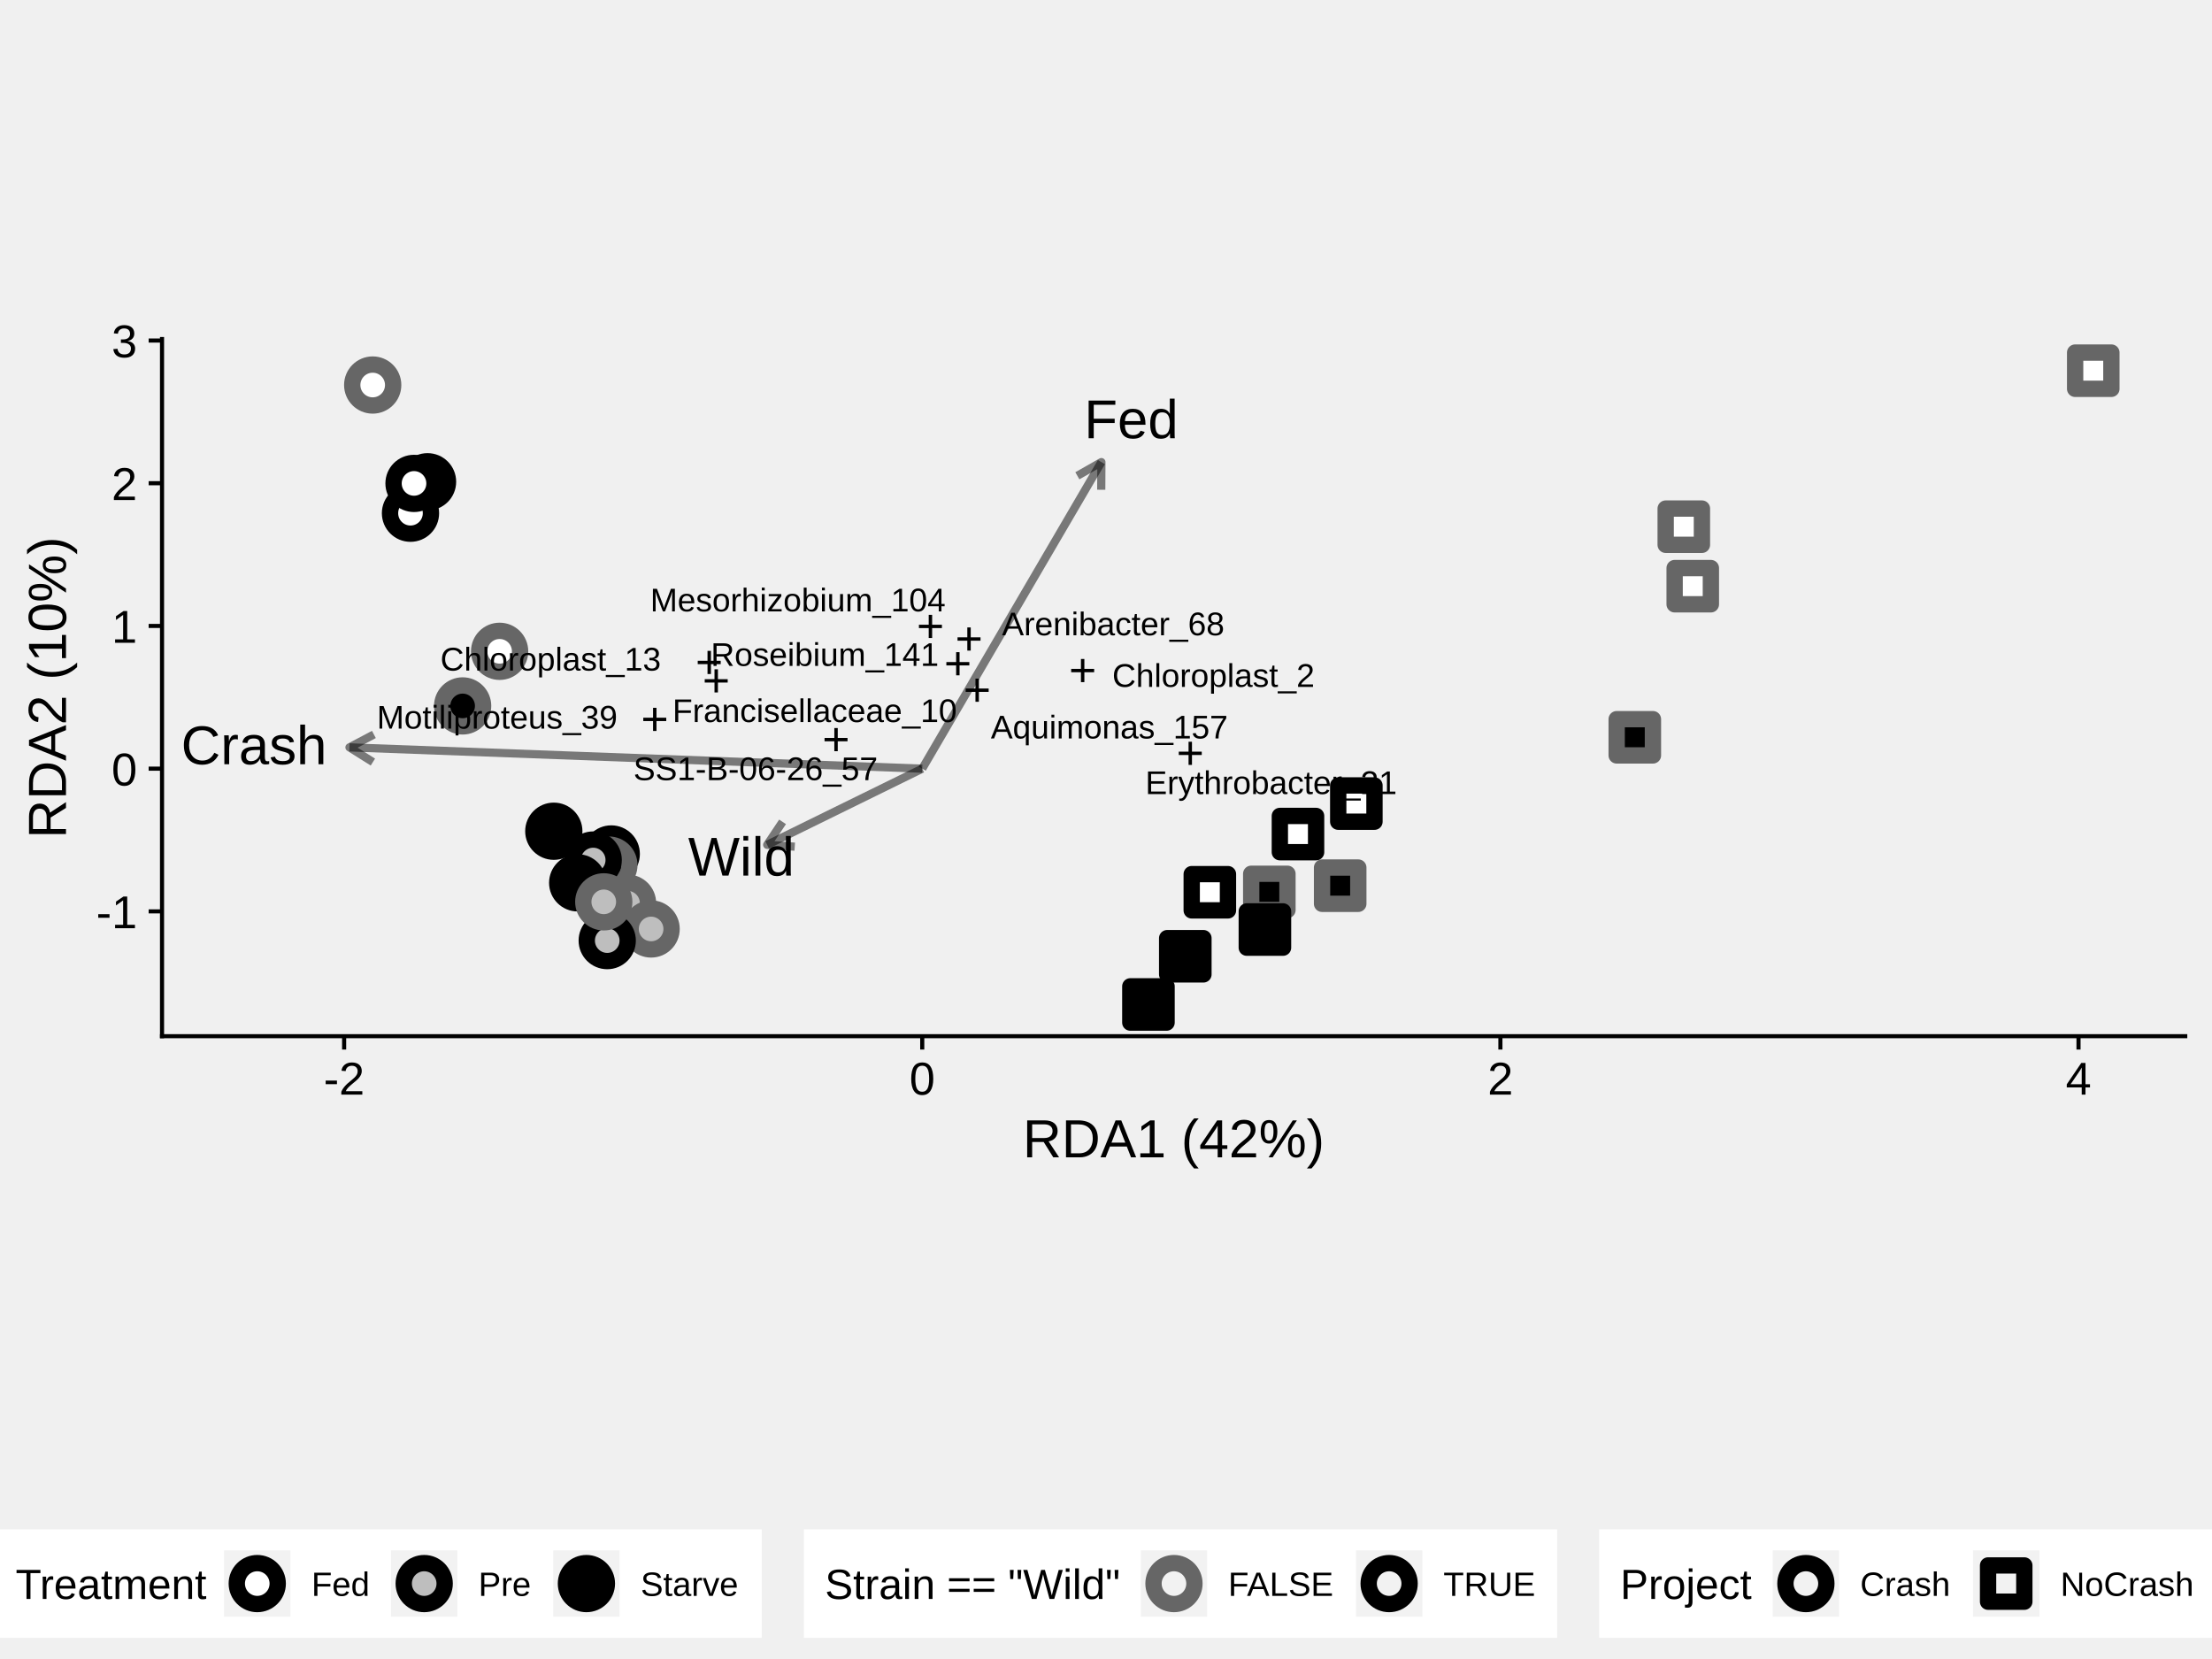
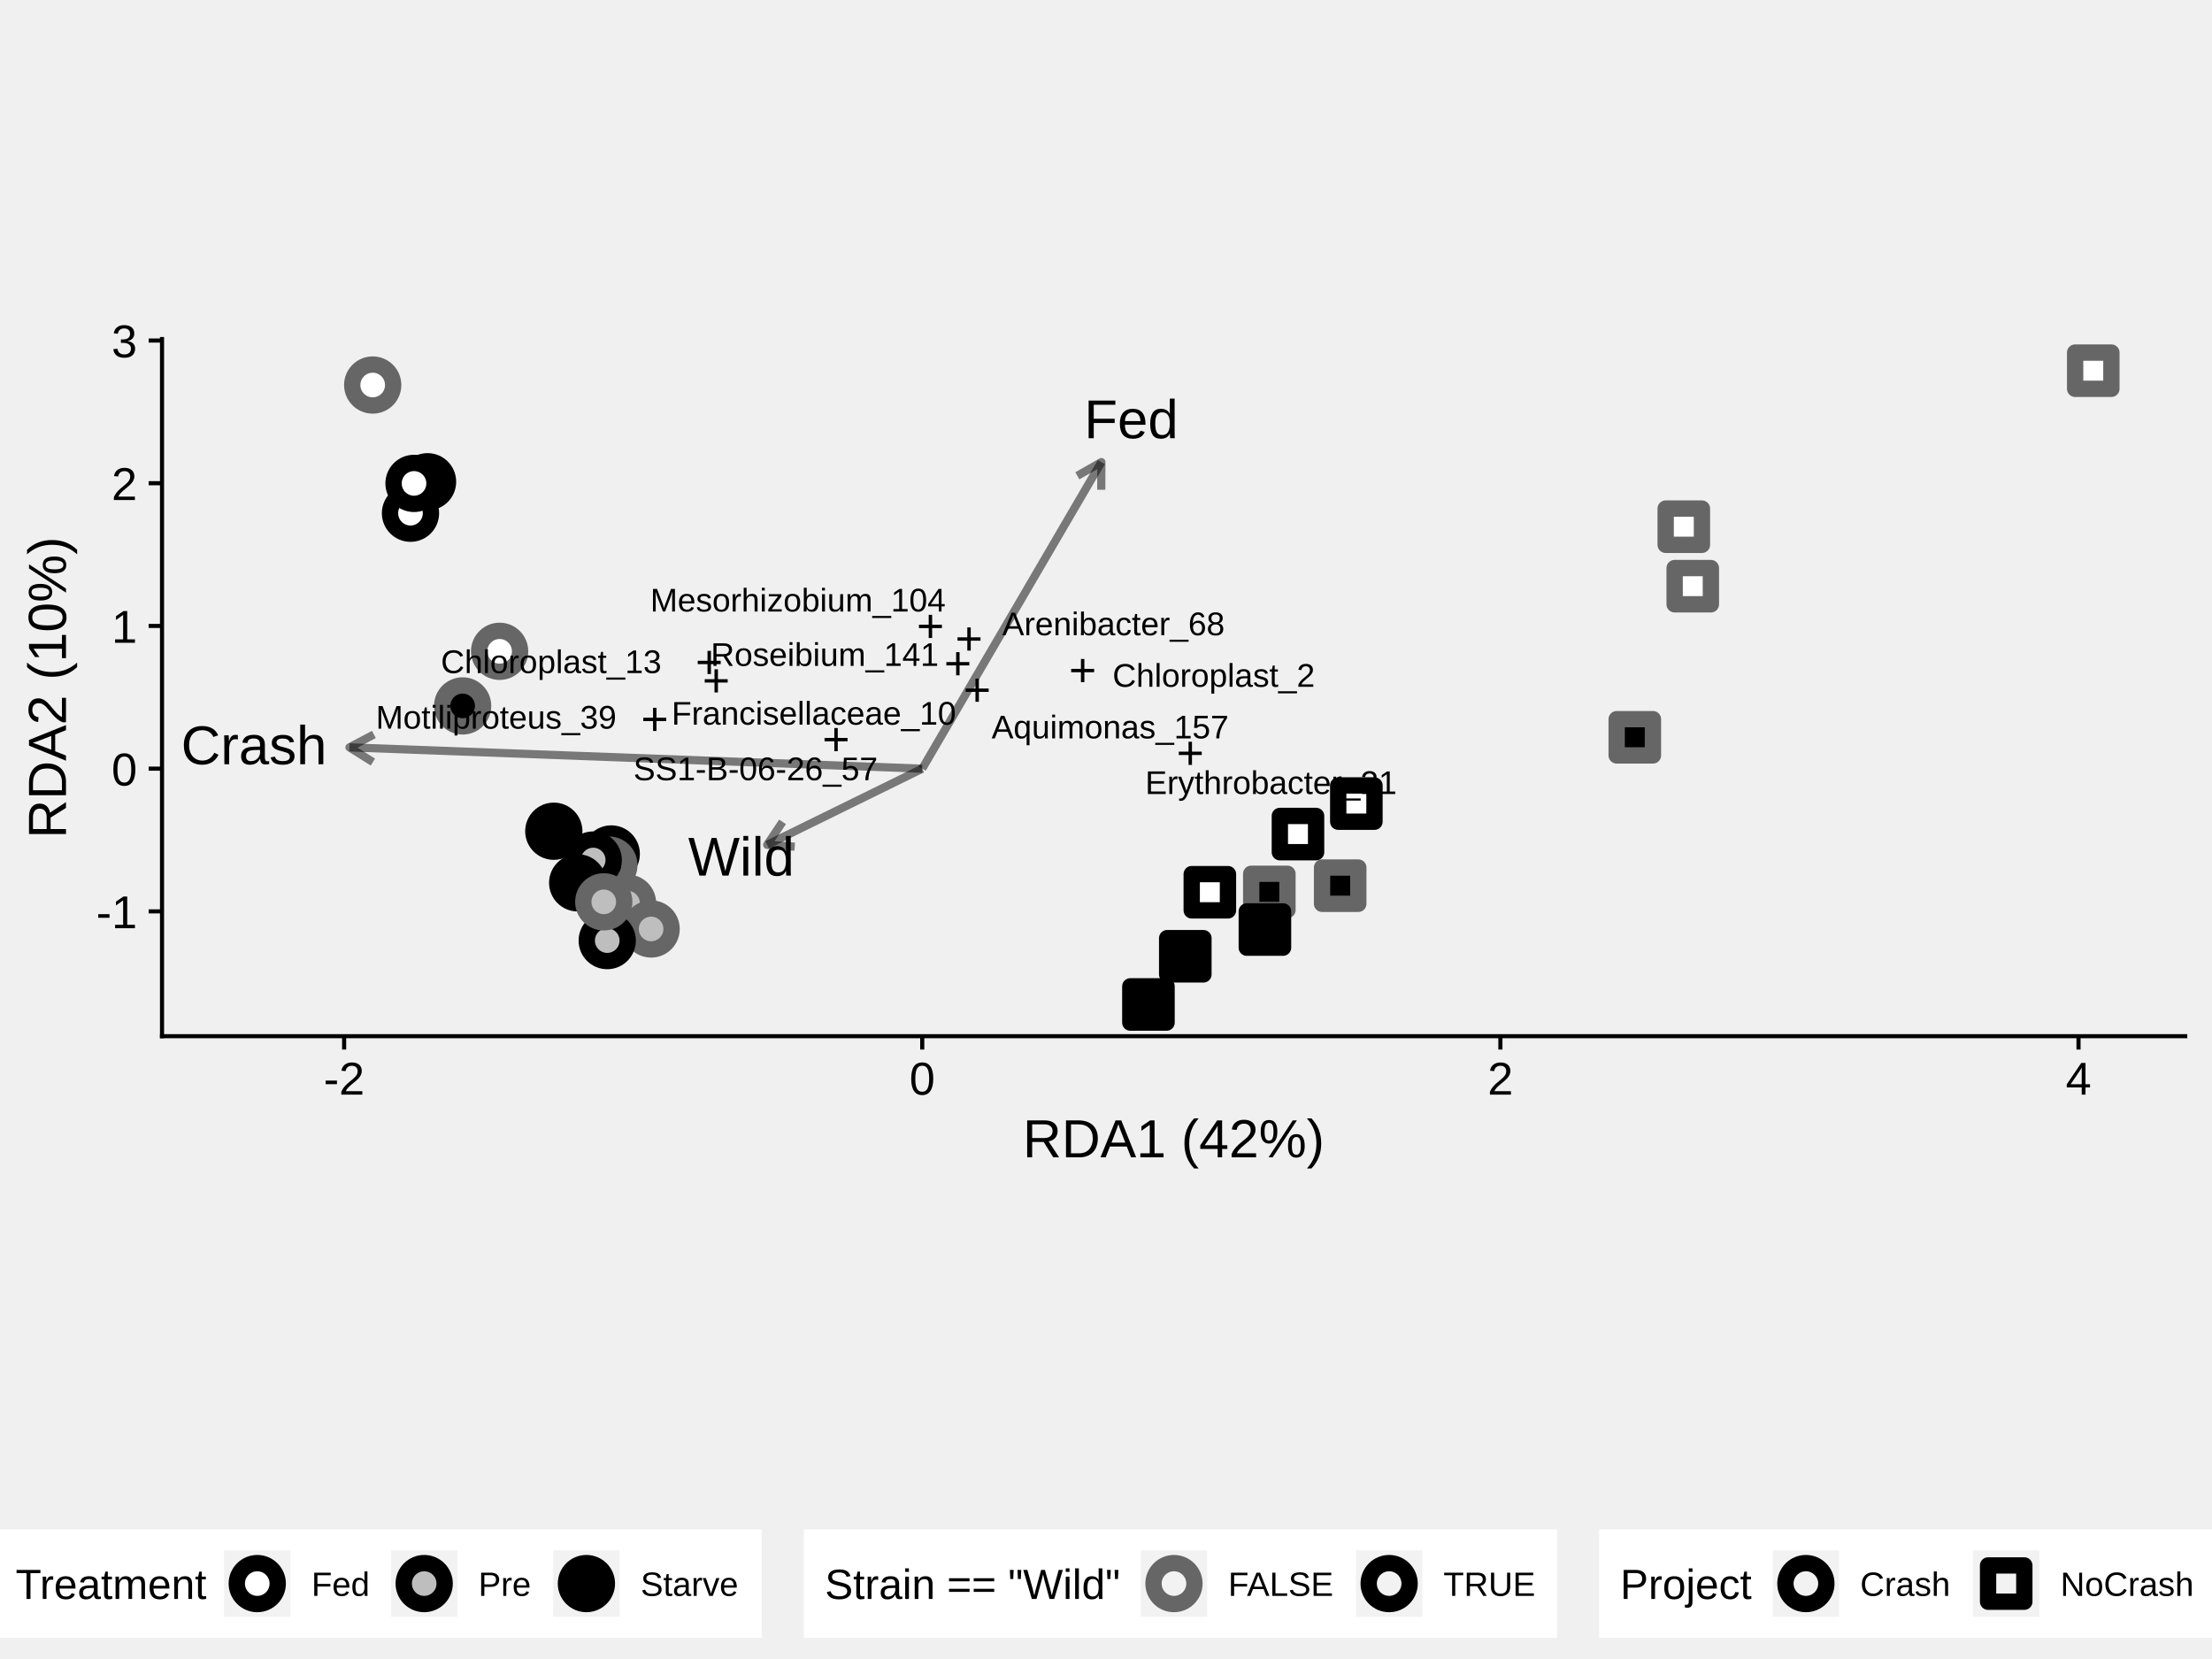
<svg xmlns="http://www.w3.org/2000/svg" class="svglite" width="576.00pt" height="432.00pt" viewBox="0 0 576.00 432.00">
  <defs>
    <style type="text/css">
    .svglite line, .svglite polyline, .svglite polygon, .svglite path, .svglite rect, .svglite circle {
      fill: none;
      stroke: #000000;
      stroke-linecap: round;
      stroke-linejoin: round;
      stroke-miterlimit: 10.00;
    }
  </style>
  </defs>
  <rect width="100%" height="100%" style="stroke: none; fill: none;" />
  <defs>
    <clipPath id="cpMC4wMHw1NzYuMDB8MC4wMHw0MzIuMDA=">
      <rect x="0.00" y="0.00" width="576.00" height="432.00" />
    </clipPath>
  </defs>
  <g clip-path="url(#cpMC4wMHw1NzYuMDB8MC4wMHw0MzIuMDA=)">
</g>
  <defs>
    <clipPath id="cpMC4wMHw1NzYuMDB8ODEuMzB8MzExLjQy">
      <rect x="0.00" y="81.30" width="576.00" height="230.12" />
    </clipPath>
  </defs>
  <g clip-path="url(#cpMC4wMHw1NzYuMDB8ODEuMzB8MzExLjQy)">
</g>
  <g clip-path="url(#cpMC4wMHw1NzYuMDB8MC4wMHw0MzIuMDA=)">
</g>
  <defs>
    <clipPath id="cpNDIuMTl8NTY5LjAzfDg4LjI4fDI2OS44Mg==">
      <rect x="42.19" y="88.28" width="526.83" height="181.54" />
    </clipPath>
  </defs>
  <g clip-path="url(#cpNDIuMTl8NTY5LjAzfDg4LjI4fDI2OS44Mg==)">
    <circle cx="162.69" cy="238.37" r="5.33" style="stroke-width: 4.25; fill: #000000;" />
    <circle cx="159.17" cy="222.37" r="5.33" style="stroke-width: 4.25; fill: #BEBEBE;" />
    <circle cx="158.55" cy="225.27" r="5.33" style="stroke-width: 4.25; stroke: #666666; fill: #000000;" />
    <circle cx="163.41" cy="235.19" r="5.33" style="stroke-width: 4.25; stroke: #666666; fill: #BEBEBE;" />
    <circle cx="169.55" cy="241.90" r="5.33" style="stroke-width: 4.25; stroke: #666666; fill: #BEBEBE;" />
    <circle cx="158.12" cy="244.93" r="5.33" style="stroke-width: 4.25; fill: #BEBEBE;" />
    <circle cx="154.47" cy="223.95" r="5.33" style="stroke-width: 4.25; fill: #BEBEBE;" />
    <circle cx="130.10" cy="169.60" r="5.33" style="stroke-width: 4.25; stroke: #666666; fill: #FFFFFF;" />
    <circle cx="106.89" cy="133.64" r="5.33" style="stroke-width: 4.25; fill: #FFFFFF;" />
    <circle cx="97.05" cy="100.26" r="5.33" style="stroke-width: 4.25; stroke: #666666; fill: #FFFFFF;" />
    <circle cx="111.33" cy="125.45" r="5.33" style="stroke-width: 4.25; fill: #FFFFFF;" />
    <circle cx="150.43" cy="229.89" r="5.33" style="stroke-width: 4.25; fill: #000000;" />
    <circle cx="157.22" cy="234.84" r="5.33" style="stroke-width: 4.25; stroke: #666666; fill: #BEBEBE;" />
    <circle cx="144.21" cy="216.45" r="5.33" style="stroke-width: 4.25; fill: #000000;" />
    <circle cx="120.47" cy="183.82" r="5.33" style="stroke-width: 4.25; stroke: #666666; fill: #000000;" />
    <circle cx="107.81" cy="125.88" r="5.33" style="stroke-width: 4.25; fill: #FFFFFF;" />
    <rect x="325.81" y="227.53" width="9.44" height="9.44" style="stroke-width: 4.25; stroke: #666666; fill: #000000;" />
    <rect x="420.98" y="187.27" width="9.44" height="9.44" style="stroke-width: 4.25; stroke: #666666; fill: #000000;" />
    <rect x="436.07" y="147.92" width="9.44" height="9.44" style="stroke-width: 4.25; stroke: #666666; fill: #FFFFFF;" />
    <rect x="294.33" y="256.84" width="9.44" height="9.44" style="stroke-width: 4.25; fill: #000000;" />
    <rect x="348.47" y="204.53" width="9.44" height="9.44" style="stroke-width: 4.25; fill: #FFFFFF;" />
    <rect x="310.32" y="227.62" width="9.44" height="9.44" style="stroke-width: 4.25; fill: #FFFFFF;" />
    <rect x="344.26" y="225.91" width="9.44" height="9.44" style="stroke-width: 4.25; stroke: #666666; fill: #000000;" />
    <rect x="433.74" y="132.43" width="9.44" height="9.44" style="stroke-width: 4.25; stroke: #666666; fill: #FFFFFF;" />
    <rect x="540.36" y="91.81" width="9.44" height="9.44" style="stroke-width: 4.25; stroke: #666666; fill: #FFFFFF;" />
    <rect x="333.27" y="212.47" width="9.44" height="9.44" style="stroke-width: 4.25; fill: #FFFFFF;" />
    <rect x="303.93" y="244.29" width="9.44" height="9.44" style="stroke-width: 4.25; fill: #000000;" />
    <rect x="324.66" y="237.33" width="9.44" height="9.44" style="stroke-width: 4.25; fill: #000000;" />
    <text x="254.45" y="183.82" text-anchor="middle" style="font-size: 12.33px; font-family: Arimo;" textLength="10.32px" lengthAdjust="spacingAndGlyphs">+</text>
    <text x="217.70" y="196.69" text-anchor="middle" style="font-size: 12.33px; font-family: Arimo;" textLength="10.32px" lengthAdjust="spacingAndGlyphs">+</text>
    <text x="242.28" y="167.21" text-anchor="middle" style="font-size: 12.33px; font-family: Arimo;" textLength="10.32px" lengthAdjust="spacingAndGlyphs">+</text>
    <text x="184.68" y="176.59" text-anchor="middle" style="font-size: 12.33px; font-family: Arimo;" textLength="10.32px" lengthAdjust="spacingAndGlyphs">+</text>
    <text x="170.50" y="191.42" text-anchor="middle" style="font-size: 12.33px; font-family: Arimo;" textLength="10.32px" lengthAdjust="spacingAndGlyphs">+</text>
    <text x="249.42" y="176.93" text-anchor="middle" style="font-size: 12.33px; font-family: Arimo;" textLength="10.32px" lengthAdjust="spacingAndGlyphs">+</text>
    <text x="186.50" y="181.39" text-anchor="middle" style="font-size: 12.33px; font-family: Arimo;" textLength="10.32px" lengthAdjust="spacingAndGlyphs">+</text>
    <text x="309.94" y="200.26" text-anchor="middle" style="font-size: 12.33px; font-family: Arimo;" textLength="10.32px" lengthAdjust="spacingAndGlyphs">+</text>
    <text x="281.92" y="178.70" text-anchor="middle" style="font-size: 12.33px; font-family: Arimo;" textLength="10.32px" lengthAdjust="spacingAndGlyphs">+</text>
    <text x="252.33" y="170.49" text-anchor="middle" style="font-size: 12.33px; font-family: Arimo;" textLength="10.32px" lengthAdjust="spacingAndGlyphs">+</text>
-     <text x="288.88" y="192.29" text-anchor="middle" style="font-size: 8.54px; font-family: Arimo;" textLength="68.04px" lengthAdjust="spacingAndGlyphs">Aquimonas_157</text>
-     <text x="196.75" y="203.15" text-anchor="middle" style="font-size: 8.54px; font-family: Arimo;" textLength="67.90px" lengthAdjust="spacingAndGlyphs">SS1-B-06-26_57</text>
-     <text x="207.77" y="159.20" text-anchor="middle" style="font-size: 8.54px; font-family: Arimo;" textLength="85.15px" lengthAdjust="spacingAndGlyphs">Mesorhizobium_104</text>
-     <text x="143.39" y="174.61" text-anchor="middle" style="font-size: 8.54px; font-family: Arimo;" textLength="63.42px" lengthAdjust="spacingAndGlyphs">Chloroplast_13</text>
-     <text x="129.46" y="189.73" text-anchor="middle" style="font-size: 8.54px; font-family: Arimo;" textLength="70.56px" lengthAdjust="spacingAndGlyphs">Motiliproteus_39</text>
-     <text x="214.77" y="173.40" text-anchor="middle" style="font-size: 8.54px; font-family: Arimo;" textLength="64.88px" lengthAdjust="spacingAndGlyphs">Roseibium_141</text>
-     <text x="212.15" y="188.03" text-anchor="middle" style="font-size: 8.54px; font-family: Arimo;" textLength="80.70px" lengthAdjust="spacingAndGlyphs">Francisellaceae_10</text>
-     <text x="331.00" y="206.77" text-anchor="middle" style="font-size: 8.54px; font-family: Arimo;" textLength="73.81px" lengthAdjust="spacingAndGlyphs">Erythrobacter_21</text>
-     <text x="315.98" y="178.86" text-anchor="middle" style="font-size: 8.54px; font-family: Arimo;" textLength="57.99px" lengthAdjust="spacingAndGlyphs">Chloroplast_2</text>
-     <text x="289.88" y="165.43" text-anchor="middle" style="font-size: 8.54px; font-family: Arimo;" textLength="64.75px" lengthAdjust="spacingAndGlyphs">Arenibacter_68</text>
+     <text x="289.08" y="192.27" text-anchor="middle" style="font-size: 8.54px; font-family: Arimo;" textLength="68.04px" lengthAdjust="spacingAndGlyphs">Aquimonas_157</text>
+     <text x="196.75" y="203.17" text-anchor="middle" style="font-size: 8.54px; font-family: Arimo;" textLength="67.90px" lengthAdjust="spacingAndGlyphs">SS1-B-06-26_57</text>
+     <text x="207.79" y="159.23" text-anchor="middle" style="font-size: 8.54px; font-family: Arimo;" textLength="85.15px" lengthAdjust="spacingAndGlyphs">Mesorhizobium_104</text>
+     <text x="143.52" y="175.27" text-anchor="middle" style="font-size: 8.54px; font-family: Arimo;" textLength="63.42px" lengthAdjust="spacingAndGlyphs">Chloroplast_13</text>
+     <text x="129.20" y="189.74" text-anchor="middle" style="font-size: 8.54px; font-family: Arimo;" textLength="70.56px" lengthAdjust="spacingAndGlyphs">Motiliproteus_39</text>
+     <text x="214.75" y="173.40" text-anchor="middle" style="font-size: 8.54px; font-family: Arimo;" textLength="64.88px" lengthAdjust="spacingAndGlyphs">Roseibium_141</text>
+     <text x="211.91" y="188.70" text-anchor="middle" style="font-size: 8.54px; font-family: Arimo;" textLength="80.70px" lengthAdjust="spacingAndGlyphs">Francisellaceae_10</text>
+     <text x="330.97" y="206.76" text-anchor="middle" style="font-size: 8.54px; font-family: Arimo;" textLength="73.81px" lengthAdjust="spacingAndGlyphs">Erythrobacter_21</text>
+     <text x="316.05" y="178.84" text-anchor="middle" style="font-size: 8.54px; font-family: Arimo;" textLength="57.99px" lengthAdjust="spacingAndGlyphs">Chloroplast_2</text>
+     <text x="289.95" y="165.42" text-anchor="middle" style="font-size: 8.54px; font-family: Arimo;" textLength="64.75px" lengthAdjust="spacingAndGlyphs">Arenibacter_68</text>
    <text x="66.14" y="199.00" text-anchor="middle" style="font-size: 14.23px; font-family: Arimo;" textLength="40.91px" lengthAdjust="spacingAndGlyphs">Crash</text>
    <text x="193.03" y="228.00" text-anchor="middle" style="font-size: 14.23px; font-family: Arimo;" textLength="30.69px" lengthAdjust="spacingAndGlyphs">Wild</text>
    <text x="294.57" y="114.11" text-anchor="middle" style="font-size: 14.23px; font-family: Arimo;" textLength="25.18px" lengthAdjust="spacingAndGlyphs">Fed</text>
    <line x1="240.15" y1="200.16" x2="91.00" y2="194.61" style="stroke-width: 2.13; stroke: #000000; stroke-opacity: 0.50; stroke-linecap: butt;" />
    <polyline points="97.36,191.25 91.00,194.61 97.10,198.44 " style="stroke-width: 2.13; stroke: #000000; stroke-opacity: 0.50; stroke-linecap: butt;" />
    <line x1="240.15" y1="200.16" x2="199.77" y2="219.99" style="stroke-width: 2.13; stroke: #000000; stroke-opacity: 0.50; stroke-linecap: butt;" />
    <polyline points="203.78,214.01 199.77,219.99 206.95,220.47 " style="stroke-width: 2.13; stroke: #000000; stroke-opacity: 0.50; stroke-linecap: butt;" />
    <line x1="240.15" y1="200.16" x2="286.80" y2="120.33" style="stroke-width: 2.13; stroke: #000000; stroke-opacity: 0.50; stroke-linecap: butt;" />
    <polyline points="286.76,127.53 286.80,120.33 280.54,123.89 " style="stroke-width: 2.13; stroke: #000000; stroke-opacity: 0.50; stroke-linecap: butt;" />
  </g>
  <g clip-path="url(#cpMC4wMHw1NzYuMDB8MC4wMHw0MzIuMDA=)">
    <polyline points="42.19,269.82 42.19,88.28 " style="stroke-width: 1.07; stroke-linecap: square;" />
    <text x="35.72" y="241.70" text-anchor="end" style="font-size: 12.00px; font-family: Arimo;" textLength="11.97px" lengthAdjust="spacingAndGlyphs">-1</text>
    <text x="35.72" y="204.53" text-anchor="end" style="font-size: 12.00px; font-family: Arimo;" textLength="7.64px" lengthAdjust="spacingAndGlyphs">0</text>
    <text x="35.72" y="167.37" text-anchor="end" style="font-size: 12.00px; font-family: Arimo;" textLength="7.64px" lengthAdjust="spacingAndGlyphs">1</text>
    <text x="35.72" y="130.20" text-anchor="end" style="font-size: 12.00px; font-family: Arimo;" textLength="7.64px" lengthAdjust="spacingAndGlyphs">2</text>
    <text x="35.72" y="93.04" text-anchor="end" style="font-size: 12.00px; font-family: Arimo;" textLength="7.64px" lengthAdjust="spacingAndGlyphs">3</text>
    <polyline points="38.71,237.32 42.19,237.32 " style="stroke-width: 1.07; stroke-linecap: butt;" />
    <polyline points="38.71,200.16 42.19,200.16 " style="stroke-width: 1.07; stroke-linecap: butt;" />
    <polyline points="38.71,162.99 42.19,162.99 " style="stroke-width: 1.07; stroke-linecap: butt;" />
    <polyline points="38.71,125.83 42.19,125.83 " style="stroke-width: 1.07; stroke-linecap: butt;" />
    <polyline points="38.71,88.67 42.19,88.67 " style="stroke-width: 1.07; stroke-linecap: butt;" />
    <polyline points="42.19,269.82 569.03,269.82 " style="stroke-width: 1.07; stroke-linecap: square;" />
    <polyline points="89.61,273.30 89.61,269.82 " style="stroke-width: 1.07; stroke-linecap: butt;" />
    <polyline points="240.15,273.30 240.15,269.82 " style="stroke-width: 1.07; stroke-linecap: butt;" />
    <polyline points="390.70,273.30 390.70,269.82 " style="stroke-width: 1.07; stroke-linecap: butt;" />
    <polyline points="541.24,273.30 541.24,269.82 " style="stroke-width: 1.07; stroke-linecap: butt;" />
    <text x="89.61" y="285.04" text-anchor="middle" style="font-size: 12.00px; font-family: Arimo;" textLength="11.97px" lengthAdjust="spacingAndGlyphs">-2</text>
    <text x="240.15" y="285.04" text-anchor="middle" style="font-size: 12.00px; font-family: Arimo;" textLength="7.64px" lengthAdjust="spacingAndGlyphs">0</text>
    <text x="390.70" y="285.04" text-anchor="middle" style="font-size: 12.00px; font-family: Arimo;" textLength="7.64px" lengthAdjust="spacingAndGlyphs">2</text>
    <text x="541.24" y="285.04" text-anchor="middle" style="font-size: 12.00px; font-family: Arimo;" textLength="7.64px" lengthAdjust="spacingAndGlyphs">4</text>
    <text x="305.61" y="301.37" text-anchor="middle" style="font-size: 14.00px; font-family: Arimo;" textLength="85.22px" lengthAdjust="spacingAndGlyphs">RDA1 (42%)</text>
    <text transform="translate(17.18,179.05) rotate(-90)" text-anchor="middle" style="font-size: 14.00px; font-family: Arimo;" textLength="85.22px" lengthAdjust="spacingAndGlyphs">RDA2 (10%)</text>
    <rect x="-1.42" y="398.24" width="199.78" height="28.24" style="stroke-width: 1.07; stroke: none; fill: #FFFFFF;" />
    <text x="4.06" y="416.37" style="font-size: 11.00px; font-family: Arimo;" textLength="55.96px" lengthAdjust="spacingAndGlyphs">Treatment</text>
    <rect x="58.35" y="403.72" width="17.28" height="17.28" style="stroke-width: 1.07; stroke: none; fill: #F2F2F2;" />
    <circle cx="66.99" cy="412.36" r="5.33" style="stroke-width: 4.25; fill: #FFFFFF;" />
    <rect x="101.82" y="403.72" width="17.28" height="17.28" style="stroke-width: 1.07; stroke: none; fill: #F2F2F2;" />
    <circle cx="110.46" cy="412.36" r="5.33" style="stroke-width: 4.25; fill: #BEBEBE;" />
    <rect x="144.06" y="403.72" width="17.28" height="17.28" style="stroke-width: 1.07; stroke: none; fill: #F2F2F2;" />
    <circle cx="152.70" cy="412.36" r="5.33" style="stroke-width: 4.25; fill: #000000;" />
    <text x="81.11" y="415.57" style="font-size: 8.80px; font-family: Arimo;" textLength="15.58px" lengthAdjust="spacingAndGlyphs">Fed</text>
    <text x="124.58" y="415.57" style="font-size: 8.80px; font-family: Arimo;" textLength="13.99px" lengthAdjust="spacingAndGlyphs">Pre</text>
    <text x="166.82" y="415.57" style="font-size: 8.80px; font-family: Arimo;" textLength="28.66px" lengthAdjust="spacingAndGlyphs">Starve</text>
    <rect x="209.32" y="398.24" width="196.15" height="28.24" style="stroke-width: 1.07; stroke: none; fill: #FFFFFF;" />
    <text x="214.80" y="416.37" style="font-size: 11.00px; font-family: Arimo;" textLength="91.88px" lengthAdjust="spacingAndGlyphs">Strain == "Wild"</text>
    <rect x="297.06" y="403.72" width="17.28" height="17.28" style="stroke-width: 1.07; stroke: none; fill: #F2F2F2;" />
    <circle cx="305.70" cy="412.36" r="5.33" style="stroke-width: 4.25; stroke: #666666;" />
    <rect x="353.09" y="403.72" width="17.28" height="17.28" style="stroke-width: 1.07; stroke: none; fill: #F2F2F2;" />
    <circle cx="361.73" cy="412.36" r="5.33" style="stroke-width: 4.25;" />
    <text x="319.82" y="415.57" style="font-size: 8.80px; font-family: Arimo;" textLength="26.32px" lengthAdjust="spacingAndGlyphs">FALSE</text>
    <text x="375.85" y="415.57" style="font-size: 8.80px; font-family: Arimo;" textLength="23.48px" lengthAdjust="spacingAndGlyphs">TRUE</text>
    <rect x="416.42" y="398.24" width="161.00" height="28.24" style="stroke-width: 1.07; stroke: none; fill: #FFFFFF;" />
    <text x="421.90" y="416.37" style="font-size: 11.00px; font-family: Arimo;" textLength="37.63px" lengthAdjust="spacingAndGlyphs">Project</text>
    <rect x="461.61" y="403.72" width="17.28" height="17.28" style="stroke-width: 1.07; stroke: none; fill: #F2F2F2;" />
    <circle cx="470.25" cy="412.36" r="5.33" style="stroke-width: 4.25;" />
    <rect x="513.77" y="403.72" width="17.28" height="17.28" style="stroke-width: 1.07; stroke: none; fill: #F2F2F2;" />
    <rect x="517.69" y="407.64" width="9.44" height="9.44" style="stroke-width: 4.25;" />
    <text x="484.37" y="415.57" style="font-size: 8.80px; font-family: Arimo;" textLength="25.31px" lengthAdjust="spacingAndGlyphs">Crash</text>
    <text x="536.53" y="415.57" style="font-size: 8.80px; font-family: Arimo;" textLength="37.27px" lengthAdjust="spacingAndGlyphs">NoCrash</text>
  </g>
</svg>
